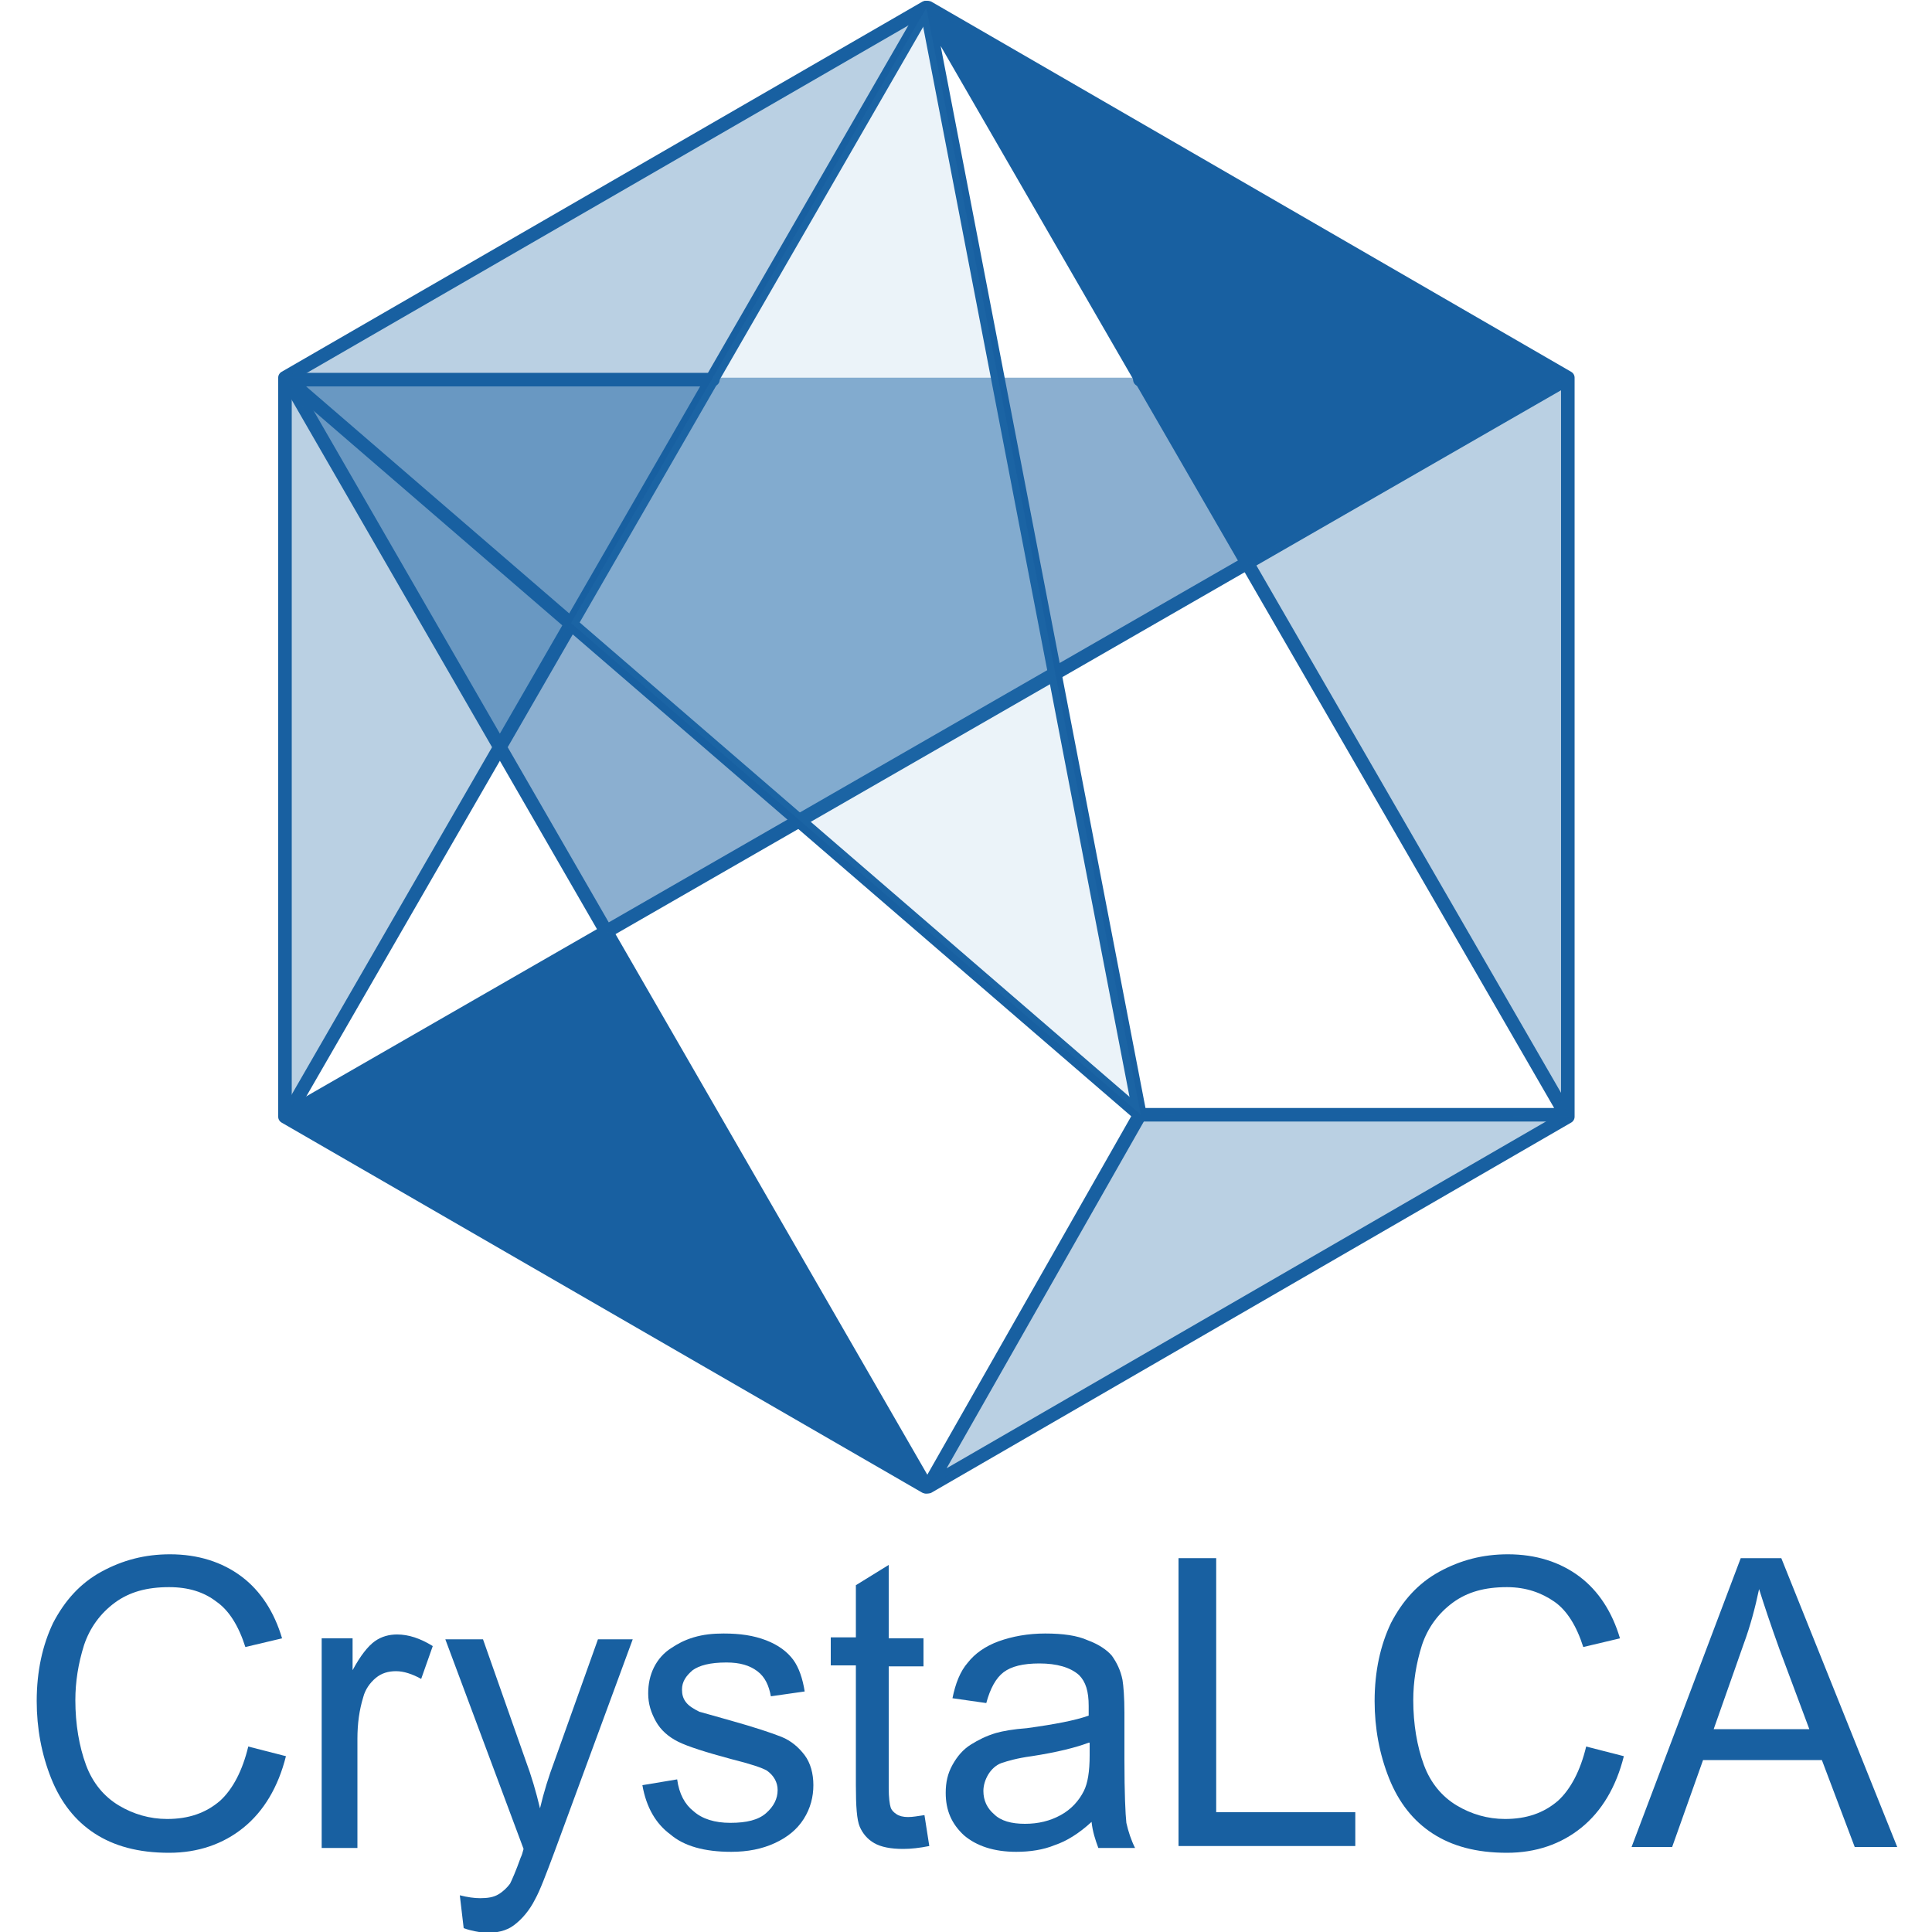
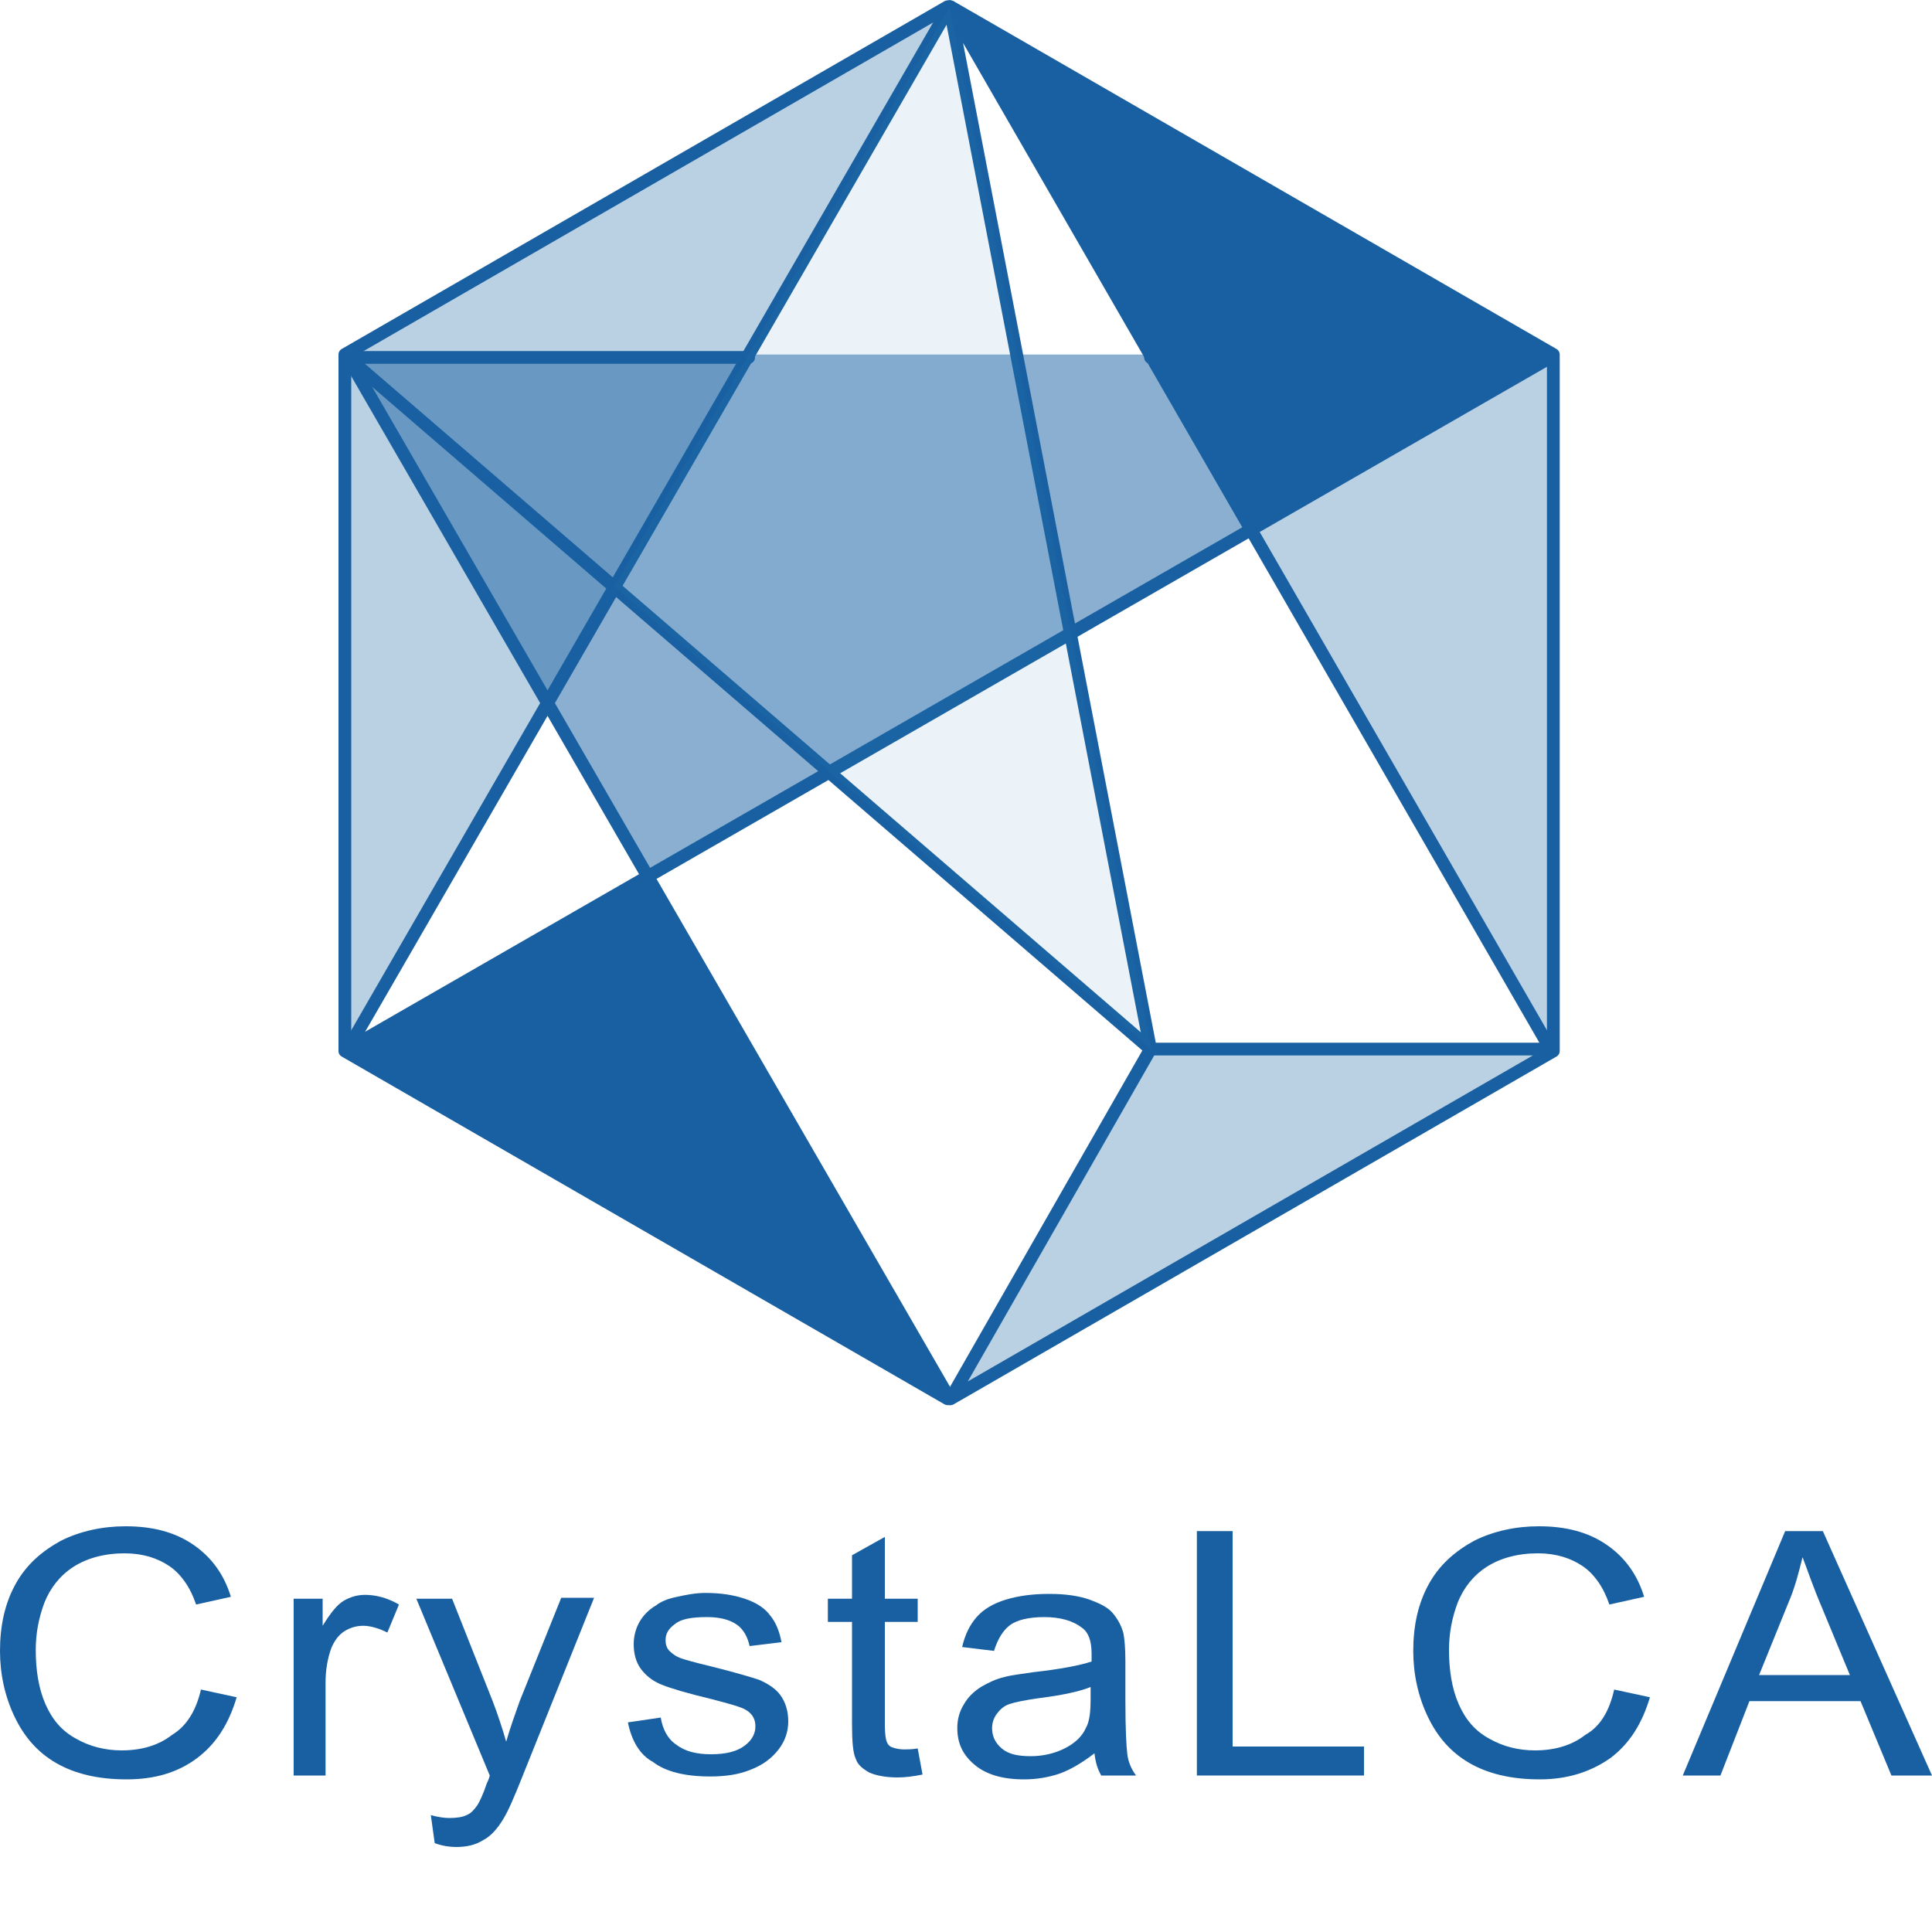
<svg xmlns="http://www.w3.org/2000/svg" version="1.1" id="1" x="0px" y="0px" viewBox="0 0 200 200" style="enable-background:new 0 0 200 200;" xml:space="preserve">
  <style type="text/css">
	.st0{fill:#1860A1;}
- 	.st1{fill:none;stroke:#1860A1;stroke-width:1.404;stroke-linecap:round;stroke-linejoin:round;stroke-miterlimit:10;}
+ 	.st1{fill:none;stroke:#1860A1;stroke-width:1.322;stroke-linecap:round;stroke-linejoin:round;stroke-miterlimit:10;}
	.st2{opacity:0.3;fill:#1860A1;}
	.st3{opacity:0.5;fill:#1860A1;}
	.st4{opacity:0.1;fill:#3881C3;}
</style>
  <g>
-     <path class="st0" d="M25.7,180.8l3.9,1c-0.8,3.2-2.3,5.7-4.4,7.4c-2.1,1.7-4.7,2.6-7.7,2.6c-3.2,0-5.7-0.7-7.7-2   c-2-1.3-3.5-3.2-4.5-5.7c-1-2.5-1.5-5.2-1.5-8c0-3.1,0.6-5.8,1.7-8.1c1.2-2.3,2.8-4.1,5-5.3c2.2-1.2,4.5-1.8,7.1-1.8   c2.9,0,5.4,0.8,7.4,2.3s3.4,3.7,4.2,6.4l-3.8,0.9c-0.7-2.2-1.7-3.8-3-4.7c-1.3-1-2.9-1.5-4.9-1.5c-2.3,0-4.1,0.5-5.6,1.6   s-2.6,2.6-3.2,4.4c-0.6,1.9-0.9,3.8-0.9,5.7c0,2.5,0.4,4.8,1.1,6.7c0.7,1.9,1.9,3.3,3.4,4.2c1.5,0.9,3.2,1.4,5,1.4   c2.2,0,4-0.6,5.5-1.9C24.1,185.2,25.1,183.3,25.7,180.8z" />
-     <path class="st0" d="M33.3,191.2v-21.6h3.2v3.3c0.8-1.5,1.6-2.5,2.3-3c0.7-0.5,1.5-0.7,2.3-0.7c1.2,0,2.4,0.4,3.7,1.2l-1.2,3.4   c-0.9-0.5-1.8-0.8-2.6-0.8c-0.8,0-1.5,0.2-2.1,0.7c-0.6,0.5-1.1,1.2-1.3,2c-0.4,1.3-0.6,2.7-0.6,4.3v11.3H33.3z" />
-     <path class="st0" d="M48,199.6l-0.4-3.4c0.8,0.2,1.5,0.3,2.1,0.3c0.8,0,1.4-0.1,1.9-0.4s0.9-0.7,1.2-1.1c0.2-0.4,0.6-1.3,1.1-2.7   c0.1-0.2,0.2-0.5,0.3-0.9l-8.1-21.7H50l4.4,12.5c0.6,1.6,1.1,3.3,1.5,5c0.4-1.7,0.9-3.3,1.5-4.9l4.5-12.6h3.6l-8.1,22   c-0.9,2.4-1.5,4-2,4.9c-0.6,1.2-1.4,2.1-2.2,2.7c-0.8,0.6-1.8,0.8-3,0.8C49.6,200,48.8,199.9,48,199.6z" />
-     <path class="st0" d="M66.5,184.8l3.6-0.6c0.2,1.5,0.8,2.6,1.7,3.3c0.9,0.8,2.2,1.2,3.8,1.2c1.7,0,2.9-0.3,3.7-1   c0.8-0.7,1.2-1.5,1.2-2.4c0-0.8-0.4-1.5-1.1-2c-0.5-0.3-1.7-0.7-3.7-1.2c-2.6-0.7-4.5-1.3-5.5-1.8c-1-0.5-1.8-1.2-2.3-2.1   c-0.5-0.9-0.8-1.8-0.8-2.9c0-1,0.2-1.9,0.6-2.7c0.4-0.8,1-1.5,1.8-2c0.6-0.4,1.3-0.8,2.3-1.1c1-0.3,2-0.4,3.1-0.4   c1.7,0,3.1,0.2,4.4,0.7c1.3,0.5,2.2,1.2,2.8,2c0.6,0.8,1,2,1.2,3.3l-3.5,0.5c-0.2-1.1-0.6-2-1.4-2.6c-0.8-0.6-1.8-0.9-3.2-0.9   c-1.7,0-2.8,0.3-3.5,0.8c-0.7,0.6-1.1,1.2-1.1,2c0,0.5,0.1,0.9,0.4,1.3c0.3,0.4,0.8,0.7,1.4,1c0.4,0.1,1.4,0.4,3.2,0.9   c2.5,0.7,4.3,1.3,5.3,1.7c1,0.4,1.8,1.1,2.4,1.9c0.6,0.8,0.9,1.9,0.9,3.1c0,1.2-0.3,2.4-1,3.5c-0.7,1.1-1.7,1.9-3,2.5   c-1.3,0.6-2.8,0.9-4.5,0.9c-2.8,0-4.9-0.6-6.3-1.8C67.9,188.8,66.9,187.1,66.5,184.8z" />
-     <path class="st0" d="M95.7,187.9l0.5,3.2c-1,0.2-1.9,0.3-2.7,0.3c-1.3,0-2.3-0.2-3-0.6c-0.7-0.4-1.2-1-1.5-1.7   c-0.3-0.7-0.4-2.1-0.4-4.3v-12.4h-2.6v-2.9h2.6v-5.4L92,162v7.6h3.6v2.9H92v12.6c0,1,0.1,1.7,0.2,2c0.1,0.3,0.3,0.5,0.6,0.7   c0.3,0.2,0.7,0.3,1.2,0.3C94.5,188.1,95,188,95.7,187.9z" />
-     <path class="st0" d="M113,188.6c-1.3,1.2-2.6,2-3.8,2.4c-1.2,0.5-2.6,0.7-4,0.7c-2.3,0-4.1-0.6-5.4-1.7c-1.3-1.2-1.9-2.6-1.9-4.4   c0-1.1,0.2-2,0.7-2.9c0.5-0.9,1.1-1.6,1.9-2.1c0.8-0.5,1.6-0.9,2.6-1.2c0.7-0.2,1.8-0.4,3.2-0.5c2.9-0.4,5-0.8,6.4-1.3   c0-0.5,0-0.8,0-1c0-1.5-0.3-2.5-1-3.2c-0.9-0.8-2.3-1.2-4.1-1.2c-1.7,0-2.9,0.3-3.7,0.9c-0.8,0.6-1.4,1.7-1.8,3.2l-3.5-0.5   c0.3-1.5,0.8-2.8,1.6-3.7c0.7-0.9,1.8-1.7,3.2-2.2s3-0.8,4.8-0.8c1.8,0,3.3,0.2,4.4,0.7c1.1,0.4,2,1,2.5,1.6   c0.5,0.7,0.9,1.5,1.1,2.5c0.1,0.6,0.2,1.8,0.2,3.4v4.9c0,3.4,0.1,5.6,0.2,6.5c0.2,0.9,0.5,1.8,0.9,2.6h-3.8   C113.4,190.5,113.1,189.6,113,188.6z M112.7,180.4c-1.3,0.5-3.3,1-5.9,1.4c-1.5,0.2-2.5,0.5-3.1,0.7s-1.1,0.7-1.4,1.2   c-0.3,0.5-0.5,1.1-0.5,1.7c0,1,0.4,1.8,1.1,2.4c0.7,0.7,1.8,1,3.2,1c1.4,0,2.6-0.3,3.7-0.9c1.1-0.6,1.9-1.5,2.4-2.5   c0.4-0.8,0.6-2,0.6-3.7V180.4z" />
-     <path class="st0" d="M122,191.2v-29.9h3.9v26.3h14.4v3.5H122z" />
-     <path class="st0" d="M164.2,180.8l3.9,1c-0.8,3.2-2.3,5.7-4.4,7.4c-2.1,1.7-4.7,2.6-7.7,2.6c-3.2,0-5.7-0.7-7.7-2   c-2-1.3-3.5-3.2-4.5-5.7c-1-2.5-1.5-5.2-1.5-8c0-3.1,0.6-5.8,1.7-8.1c1.2-2.3,2.8-4.1,5-5.3c2.2-1.2,4.5-1.8,7.1-1.8   c2.9,0,5.4,0.8,7.4,2.3c2,1.5,3.4,3.7,4.2,6.4l-3.8,0.9c-0.7-2.2-1.7-3.8-3-4.7s-2.9-1.5-4.9-1.5c-2.3,0-4.1,0.5-5.6,1.6   c-1.5,1.1-2.6,2.6-3.2,4.4c-0.6,1.9-0.9,3.8-0.9,5.7c0,2.5,0.4,4.8,1.1,6.7c0.7,1.9,1.9,3.3,3.4,4.2c1.5,0.9,3.2,1.4,5,1.4   c2.2,0,4-0.6,5.5-1.9C162.6,185.2,163.6,183.3,164.2,180.8z" />
-     <path class="st0" d="M168.9,191.2l11.3-29.9h4.2l12,29.9H192l-3.4-9h-12.3l-3.2,9H168.9z M177.4,179h9.9l-3.1-8.3   c-0.9-2.5-1.6-4.6-2.1-6.2c-0.4,1.9-0.9,3.8-1.6,5.7L177.4,179z" />
+     <path class="st0" d="M20.8,174.9l3.7,0.8c-0.8,2.7-2.1,4.8-4.1,6.3s-4.4,2.2-7.3,2.2c-3,0-5.4-0.6-7.3-1.7   c-1.9-1.1-3.3-2.7-4.3-4.8c-1-2.1-1.5-4.4-1.5-6.8c0-2.6,0.5-4.9,1.6-6.9c1.1-2,2.7-3.4,4.7-4.5c2-1,4.3-1.5,6.7-1.5   c2.8,0,5.1,0.6,7,1.9s3.2,3.1,3.9,5.4l-3.6,0.8c-0.6-1.8-1.6-3.2-2.8-4c-1.2-0.8-2.7-1.3-4.6-1.3c-2.1,0-3.9,0.5-5.3,1.4   c-1.4,0.9-2.4,2.2-3,3.7c-0.6,1.6-0.9,3.2-0.9,4.9c0,2.1,0.3,4,1,5.6s1.7,2.8,3.2,3.6c1.4,0.8,3,1.2,4.7,1.2c2,0,3.8-0.5,5.2-1.6   C19.3,178.7,20.3,177.1,20.8,174.9z" />
+     <path class="st0" d="M30.4,183.8v-18.3h3v2.8c0.8-1.3,1.5-2.2,2.2-2.6c0.7-0.4,1.4-0.6,2.2-0.6c1.1,0,2.3,0.3,3.5,1l-1.2,2.9   c-0.8-0.4-1.7-0.7-2.5-0.7c-0.7,0-1.4,0.2-2,0.6c-0.6,0.4-1,1-1.3,1.7c-0.4,1.1-0.6,2.3-0.6,3.6v9.6H30.4z" />
+     <path class="st0" d="M45,190.8l-0.4-2.9c0.7,0.2,1.4,0.3,1.9,0.3c0.8,0,1.4-0.1,1.8-0.3c0.5-0.2,0.8-0.6,1.1-1   c0.2-0.3,0.6-1.1,1-2.3c0.1-0.2,0.2-0.4,0.3-0.8l-7.6-18.3h3.7l4.2,10.6c0.5,1.3,1,2.8,1.4,4.2c0.4-1.4,0.9-2.8,1.4-4.2l4.3-10.7   h3.4L54,184.1c-0.8,2-1.4,3.4-1.9,4.2c-0.6,1-1.3,1.8-2.1,2.2c-0.8,0.5-1.7,0.7-2.8,0.7C46.6,191.2,45.8,191.1,45,190.8z" />
+     <path class="st0" d="M65,178.3l3.4-0.5c0.2,1.2,0.7,2.2,1.6,2.8c0.9,0.7,2.1,1,3.6,1c1.6,0,2.7-0.3,3.5-0.9c0.8-0.6,1.1-1.3,1.1-2   c0-0.7-0.3-1.3-1-1.7c-0.5-0.3-1.6-0.6-3.5-1.1c-2.5-0.6-4.2-1.1-5.2-1.5c-1-0.4-1.7-1-2.2-1.7s-0.7-1.6-0.7-2.5   c0-0.8,0.2-1.6,0.6-2.3c0.4-0.7,1-1.3,1.7-1.7c0.5-0.4,1.2-0.7,2.2-0.9c0.9-0.2,1.9-0.4,2.9-0.4c1.6,0,2.9,0.2,4.1,0.6   c1.2,0.4,2.1,1,2.6,1.7c0.6,0.7,1,1.7,1.2,2.8l-3.3,0.4c-0.2-0.9-0.6-1.7-1.3-2.2c-0.7-0.5-1.7-0.8-3.1-0.8c-1.6,0-2.7,0.2-3.3,0.7   c-0.7,0.5-1,1-1,1.7c0,0.4,0.1,0.8,0.4,1.1c0.3,0.3,0.7,0.6,1.3,0.8c0.3,0.1,1.3,0.4,3,0.8c2.4,0.6,4.1,1.1,5,1.4   c0.9,0.4,1.7,0.9,2.2,1.6c0.5,0.7,0.8,1.6,0.8,2.7c0,1-0.3,2-1,2.9c-0.7,0.9-1.6,1.6-2.9,2.1c-1.2,0.5-2.6,0.7-4.2,0.7   c-2.6,0-4.6-0.5-5.9-1.5C66.3,181.7,65.4,180.3,65,178.3z" />
+     <path class="st0" d="M95,181l0.5,2.7c-1,0.2-1.8,0.3-2.6,0.3c-1.2,0-2.2-0.2-2.9-0.5c-0.7-0.4-1.2-0.8-1.4-1.4   c-0.3-0.6-0.4-1.8-0.4-3.7v-10.5h-2.5v-2.4h2.5V161l3.4-1.9v6.4H95v2.4h-3.4v10.7c0,0.9,0.1,1.5,0.2,1.7c0.1,0.3,0.3,0.5,0.6,0.6   c0.3,0.1,0.7,0.2,1.2,0.2C93.9,181.1,94.4,181.1,95,181z" />
+     <path class="st0" d="M113.3,181.5c-1.3,1-2.5,1.7-3.6,2.1c-1.2,0.4-2.4,0.6-3.7,0.6c-2.2,0-3.9-0.5-5.1-1.5c-1.2-1-1.8-2.2-1.8-3.8   c0-0.9,0.2-1.7,0.7-2.5c0.4-0.7,1-1.3,1.8-1.8c0.7-0.4,1.5-0.8,2.4-1c0.7-0.2,1.7-0.3,3-0.5c2.7-0.3,4.8-0.7,6-1.1   c0-0.4,0-0.7,0-0.8c0-1.3-0.3-2.2-1-2.7c-0.9-0.7-2.2-1.1-3.9-1.1c-1.6,0-2.8,0.3-3.5,0.8s-1.3,1.4-1.7,2.7l-3.3-0.4   c0.3-1.3,0.8-2.3,1.5-3.1c0.7-0.8,1.7-1.4,3-1.8c1.3-0.4,2.8-0.6,4.5-0.6c1.7,0,3.1,0.2,4.2,0.6c1.1,0.4,1.9,0.8,2.4,1.4   c0.5,0.6,0.9,1.3,1.1,2.1c0.1,0.5,0.2,1.5,0.2,2.9v4.1c0,2.9,0.1,4.7,0.2,5.5c0.1,0.8,0.4,1.5,0.9,2.2H114   C113.6,183.1,113.4,182.4,113.3,181.5z M113,174.6c-1.2,0.5-3.1,0.9-5.5,1.2c-1.4,0.2-2.4,0.4-3,0.6c-0.6,0.2-1,0.6-1.3,1   c-0.3,0.4-0.5,0.9-0.5,1.5c0,0.8,0.3,1.5,1,2.1c0.7,0.6,1.7,0.8,3,0.8c1.3,0,2.5-0.3,3.5-0.8c1-0.5,1.8-1.2,2.2-2.1   c0.4-0.7,0.5-1.7,0.5-3.1V174.6z" />
+     <path class="st0" d="M123.9,183.8v-25.3h3.7v22.3h13.6v3H123.9z" />
+     <path class="st0" d="M167.1,174.9l3.7,0.8c-0.8,2.7-2.1,4.8-4.1,6.3c-2,1.4-4.4,2.2-7.3,2.2c-3,0-5.4-0.6-7.3-1.7   c-1.9-1.1-3.3-2.7-4.3-4.8c-1-2.1-1.5-4.4-1.5-6.8c0-2.6,0.5-4.9,1.6-6.9c1.1-2,2.7-3.4,4.7-4.5c2-1,4.3-1.5,6.7-1.5   c2.8,0,5.1,0.6,7,1.9c1.9,1.3,3.2,3.1,3.9,5.4l-3.6,0.8c-0.6-1.8-1.6-3.2-2.8-4c-1.2-0.8-2.7-1.3-4.6-1.3c-2.1,0-3.9,0.5-5.3,1.4   c-1.4,0.9-2.4,2.2-3,3.7c-0.6,1.6-0.9,3.2-0.9,4.9c0,2.1,0.3,4,1,5.6c0.7,1.6,1.7,2.8,3.2,3.6c1.4,0.8,3,1.2,4.7,1.2   c2,0,3.8-0.5,5.2-1.6C165.7,178.7,166.6,177.1,167.1,174.9z" />
+     <path class="st0" d="M174.2,183.8l10.6-25.3h3.9l11.3,25.3h-4.2l-3.2-7.7h-11.5l-3,7.7H174.2z M182.1,173.4h9.4l-2.9-7   c-0.9-2.1-1.5-3.9-2-5.2c-0.4,1.6-0.8,3.2-1.5,4.8L182.1,173.4z" />
  </g>
  <g>
    <g>
-       <polyline class="st1" points="95.8,0.8 29.5,39.1 29.5,115.6 95.8,153.9   " />
-       <polyline class="st1" points="73.8,39.3 29.8,39.3 95.9,153.9   " />
-       <line class="st1" x1="95.9" y1="0.8" x2="29.8" y2="115.4" />
-       <polygon class="st1" points="95.9,0.8 162.1,115.4 118,115.4   " />
-       <polyline class="st1" points="118,39.3 162.1,39.3 29.8,115.4   " />
-       <polyline class="st1" points="29.8,39.3 118,115.4 96.1,153.9 162.3,115.6 162.3,39.1 96.1,0.8   " />
+       <polyline class="st1" points="98.1,0.7 35.7,36.7 35.7,108.8 98.1,144.8   " />
+       <polyline class="st1" points="77.5,37 36,37 98.3,144.8   " />
+       <line class="st1" x1="98.3" y1="0.7" x2="36" y2="108.6" />
+       <polygon class="st1" points="98.3,0.7 160.5,108.6 119.1,108.6   " />
+       <polyline class="st1" points="119.1,37 160.5,37 36,108.6   " />
+       <polyline class="st1" points="36,37 119.1,108.6 98.4,144.8 160.8,108.8 160.8,36.7 98.4,0.7   " />
    </g>
-     <polygon class="st2" points="118.1,115.4 96.1,153.9 162.5,115.6  " />
-     <polygon class="st0" points="29.6,115.6 96.1,153.9 63,96.6  " />
-     <polygon class="st3" points="29.6,39.1 63,96.6 162.5,39.1  " />
-     <polygon class="st2" points="95.9,0.8 29.6,39.1 29.6,115.6  " />
-     <polygon class="st2" points="95.9,0.8 162.5,39.1 162.5,115.6  " />
-     <polygon class="st4" points="95.9,0.8 59.1,64.5 118.1,115.4  " />
-     <polygon class="st0" points="95.9,0.8 129.1,58.1 162.5,39.1  " />
+     <polygon class="st2" points="119.2,108.6 98.4,144.8 161,108.8  " />
+     <polygon class="st0" points="35.9,108.8 98.4,144.8 67.3,90.9  " />
+     <polygon class="st3" points="35.9,36.7 67.3,90.9 161,36.7  " />
+     <polygon class="st2" points="98.3,0.7 35.9,36.7 35.9,108.8  " />
+     <polygon class="st2" points="98.3,0.7 161,36.7 161,108.8  " />
+     <polygon class="st4" points="98.3,0.7 63.6,60.7 119.2,108.6  " />
+     <polygon class="st0" points="98.3,0.7 129.5,54.6 161,36.7  " />
  </g>
</svg>
